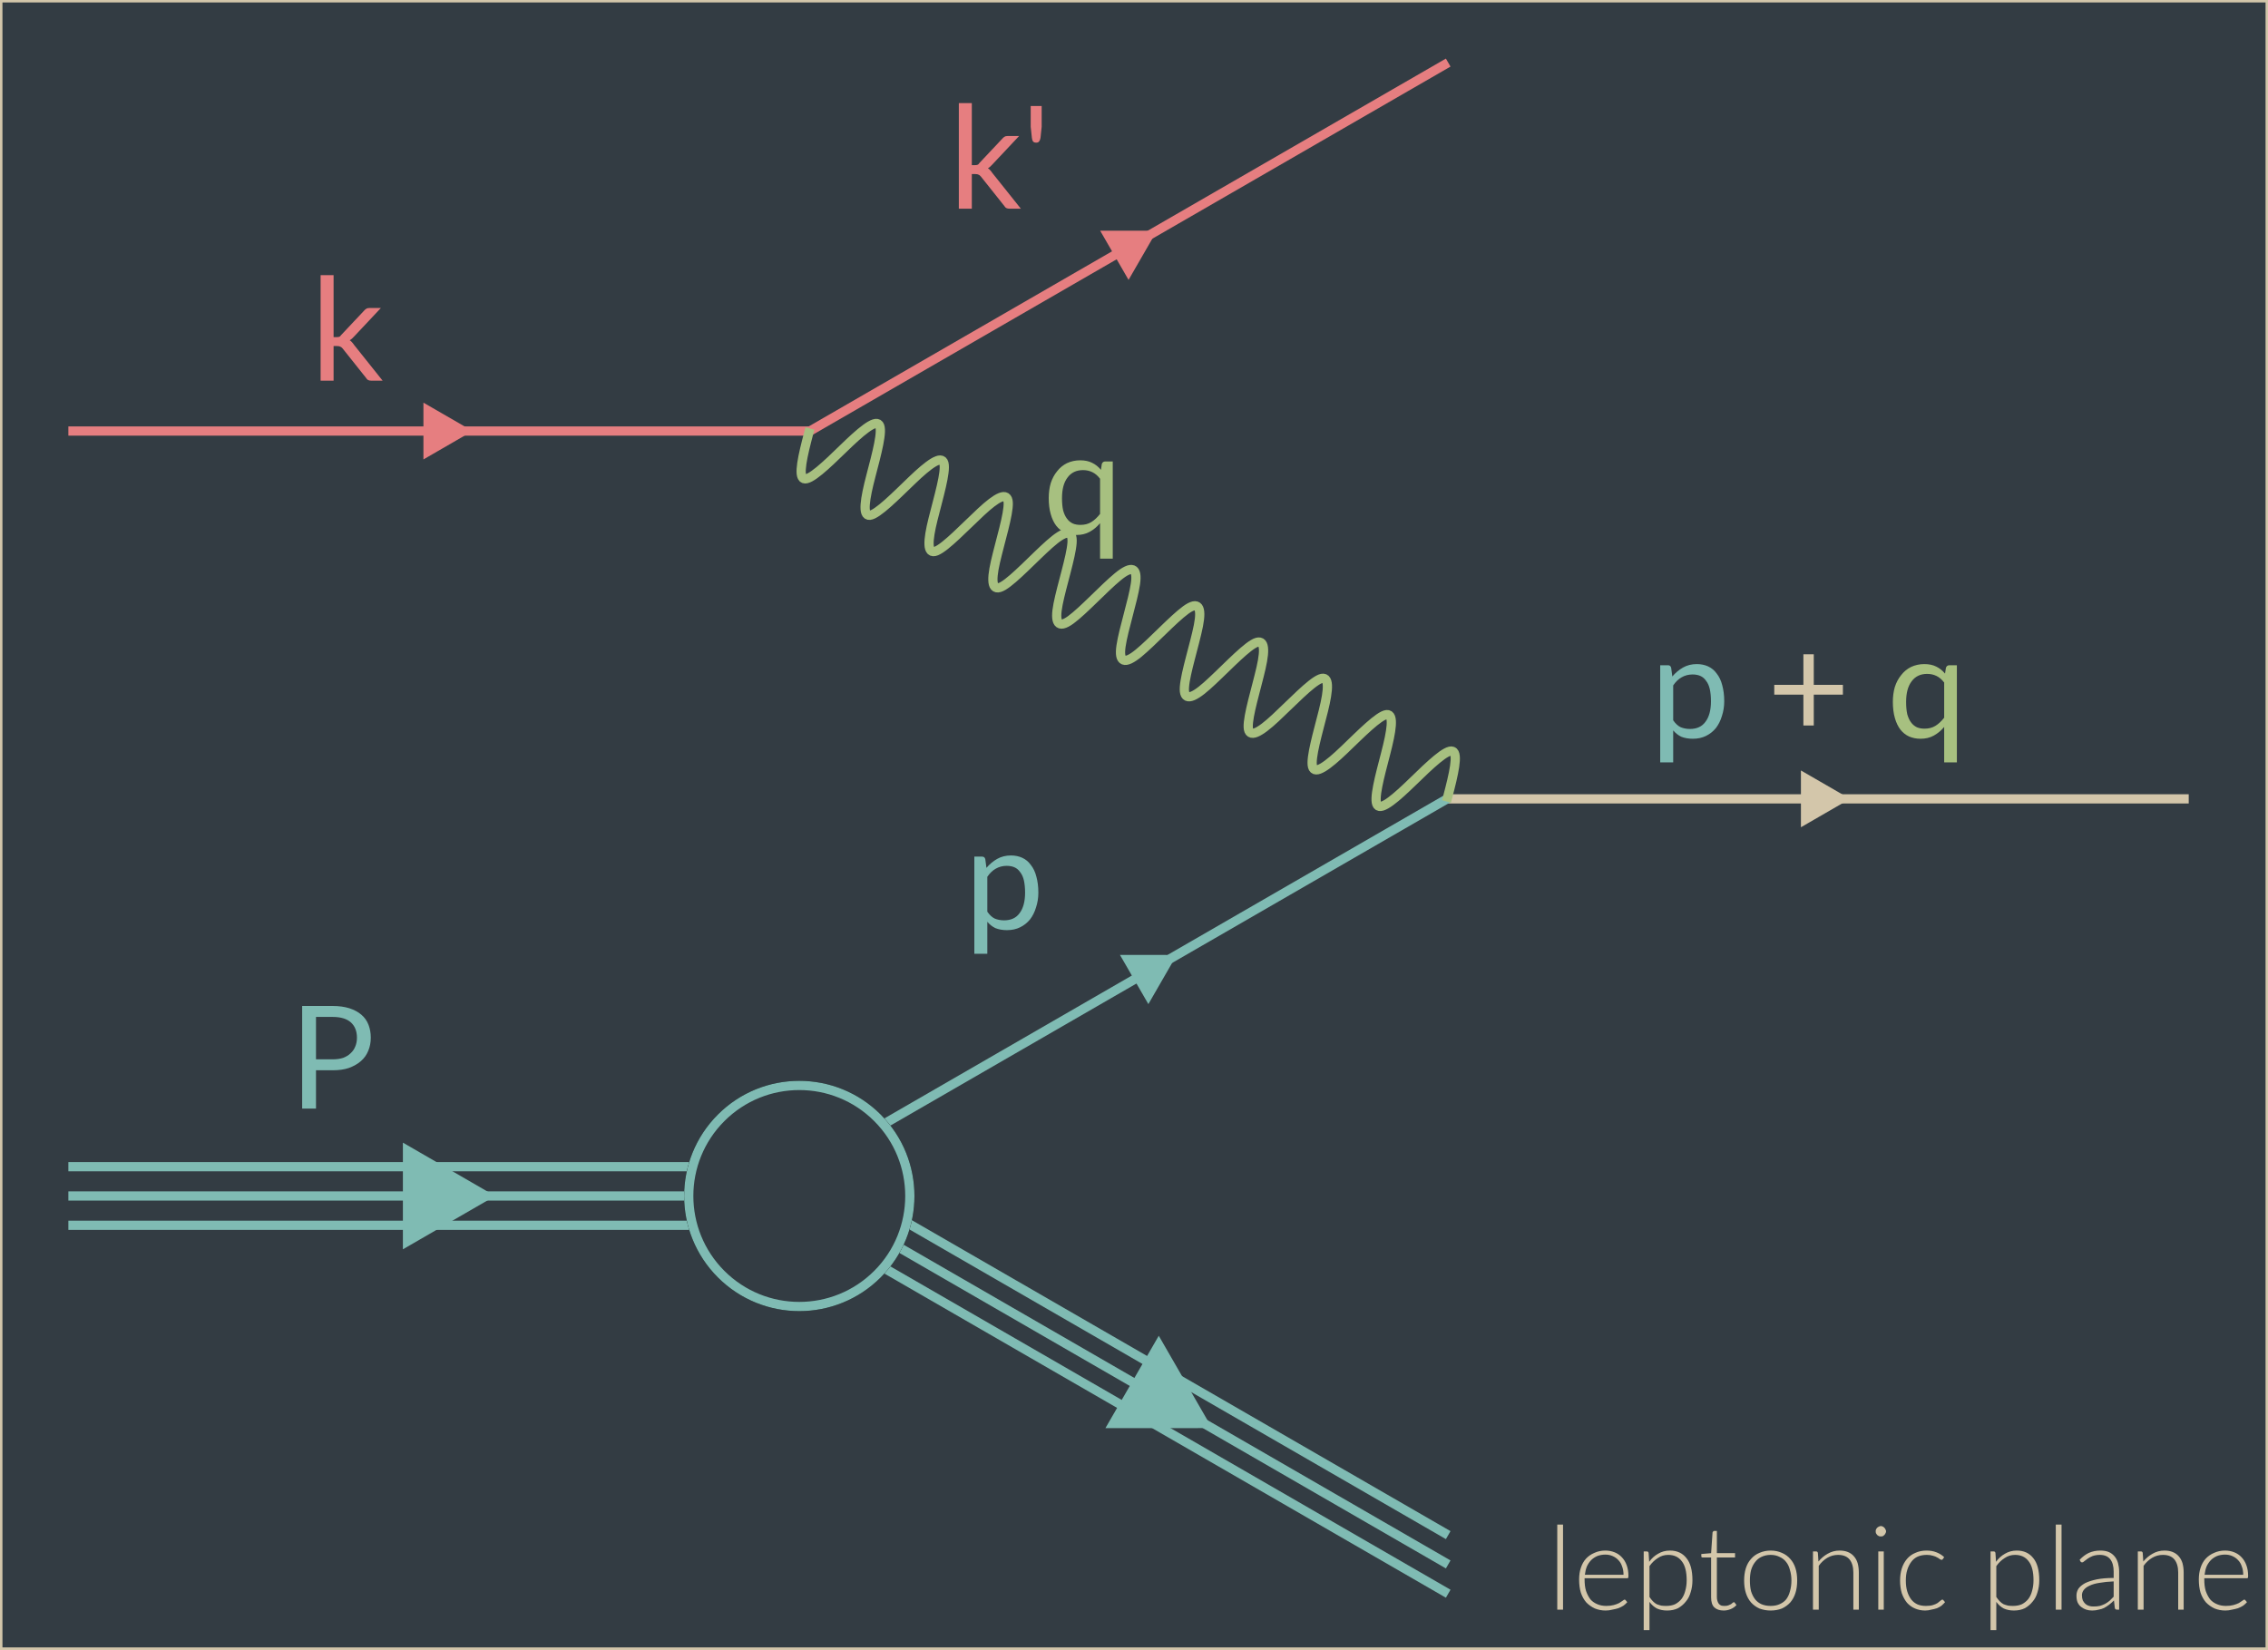
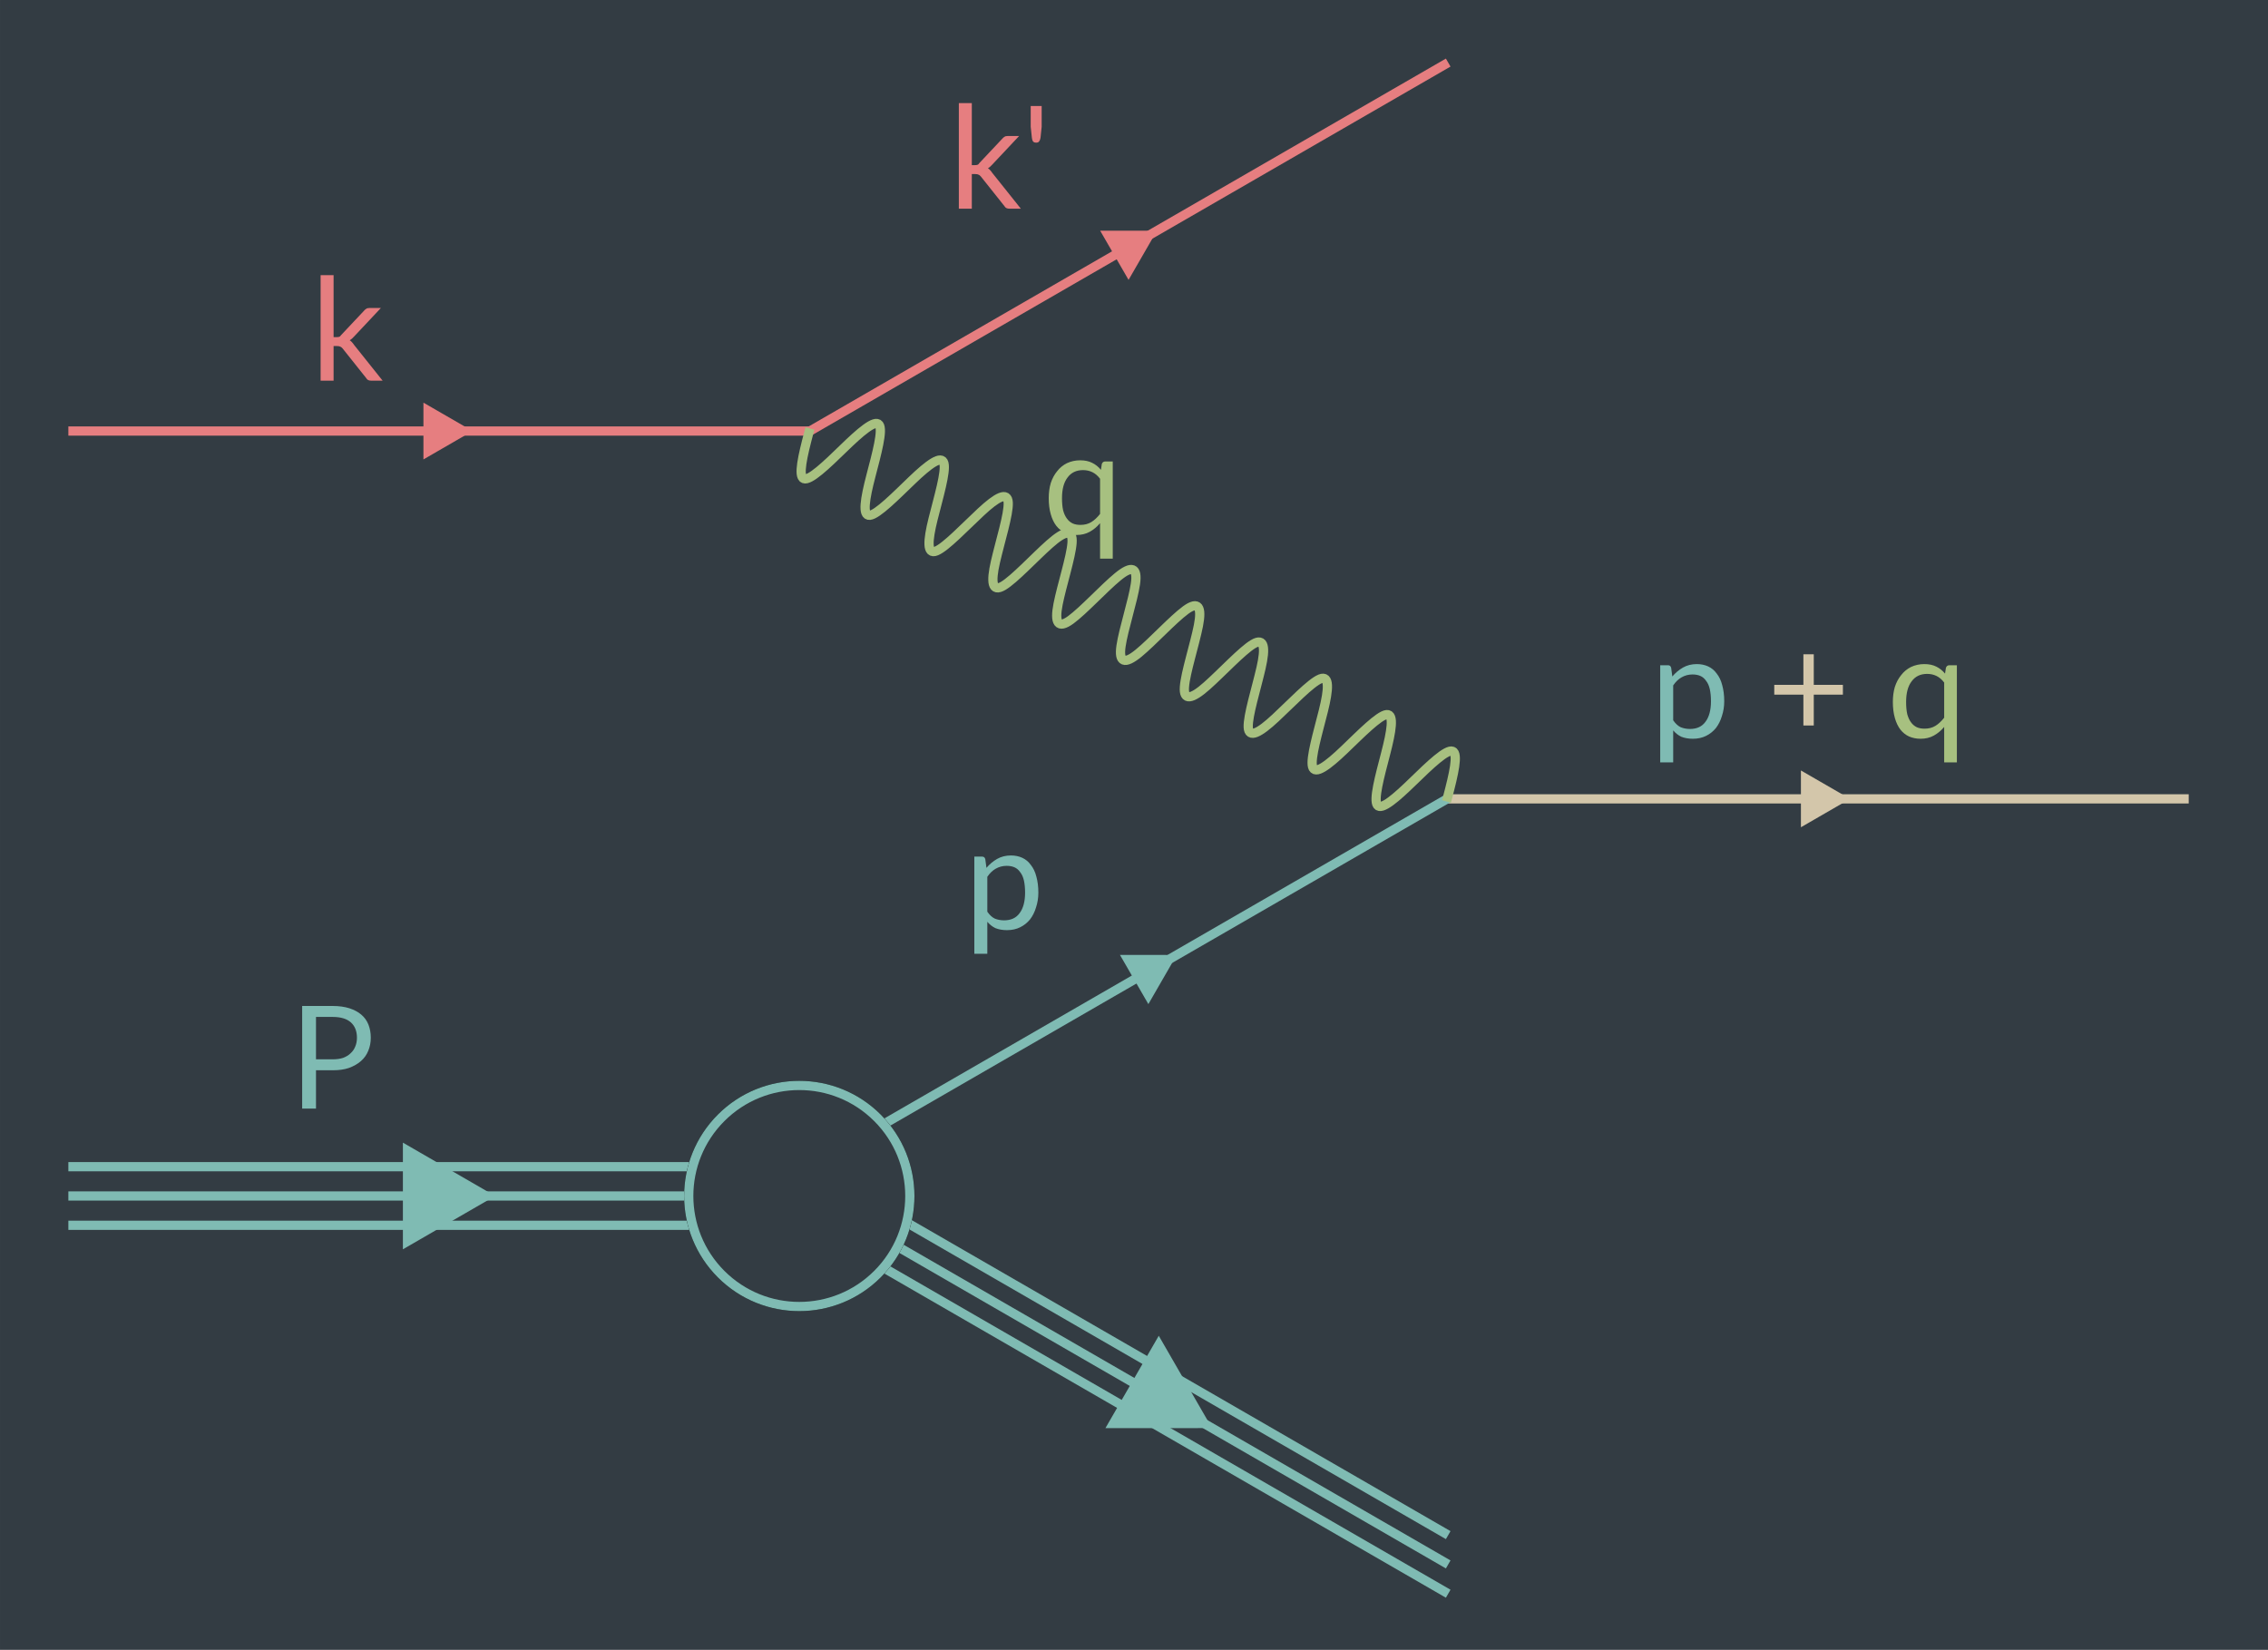
<svg xmlns="http://www.w3.org/2000/svg" width="122.891mm" height="89.407mm" viewBox="0 0 122.891 89.407" version="1.1" id="svg5" xml:space="preserve">
  <defs id="defs2">
    <marker style="overflow:visible" id="marker17711" refX="0" refY="0" orient="auto-start-reverse" markerWidth="10" markerHeight="11.561" viewBox="0 0 5.324 6.155" preserveAspectRatio="xMidYMid">
      <path transform="scale(0.5)" style="fill:context-stroke;fill-rule:evenodd;stroke:context-stroke;stroke-width:1pt" d="M 5.77,0 -2.88,5 V -5 Z" id="path17709" />
    </marker>
    <marker style="overflow:visible" id="TriangleStart" refX="0" refY="0" orient="auto-start-reverse" markerWidth="5.324" markerHeight="6.155" viewBox="0 0 5.324 6.155" preserveAspectRatio="xMidYMid">
      <path transform="scale(0.5)" style="fill:context-stroke;fill-rule:evenodd;stroke:context-stroke;stroke-width:1pt" d="M 5.77,0 -2.88,5 V -5 Z" id="path135" />
    </marker>
  </defs>
  <g id="layer1" transform="translate(-33.75257,-21.42272)">
-     <rect style="fill:#333c43;fill-opacity:1;stroke:#d3c6aa;stroke-width:0.265;stroke-dasharray:none;stroke-opacity:1" id="rect5572" width="122.891" height="89.407" x="33.753" y="21.423" />
+     <rect style="fill:#333c43;fill-opacity:1;stroke:none;stroke-width:0.265;stroke-dasharray:none;stroke-opacity:1" id="rect5572" width="122.891" height="89.407" x="33.753" y="21.423" />
    <path style="fill:none;stroke:#e67e80;stroke-width:0.5;stroke-linecap:butt;stroke-linejoin:miter;stroke-dasharray:none;stroke-opacity:1;marker-mid:url(#TriangleStart)" d="M 37.457,44.781 H 57.583 77.708" id="path12042" />
    <path style="fill:none;stroke:#e67e80;stroke-width:0.5;stroke-linecap:butt;stroke-linejoin:miter;stroke-dasharray:none;stroke-opacity:1;marker-mid:url(#TriangleStart)" d="M 77.582,44.814 94.902,34.814 112.223,24.814" id="path13391" />
    <path style="fill:none;stroke:#d3c6aa;stroke-width:0.5;stroke-linecap:butt;stroke-linejoin:miter;stroke-dasharray:none;stroke-opacity:1;marker-mid:url(#TriangleStart)" d="m 112.096,64.714 h 20.126 20.126" id="path13395" />
    <path style="fill:none;stroke:#7fbbb3;stroke-width:0.5;stroke-linecap:butt;stroke-linejoin:miter;stroke-dasharray:none;stroke-opacity:1;marker-mid:url(#TriangleStart)" d="M 77.582,84.68 95.975,74.061 112.223,64.68" id="path13397" />
    <path style="fill:none;stroke:#7fbbb3;stroke-width:0.5;stroke-linecap:butt;stroke-linejoin:miter;stroke-dasharray:none;stroke-opacity:1;marker-mid:url(#TriangleStart)" d="M 37.457,84.647 H 77.839" id="path13399" />
    <path style="fill:none;stroke:#7fbbb3;stroke-width:0.5;stroke-linecap:butt;stroke-linejoin:miter;stroke-dasharray:none;stroke-opacity:1;marker-mid:url(#TriangleStart)" d="M 37.457,87.822 H 77.708" id="path13401" />
    <path style="fill:none;stroke:#7fbbb3;stroke-width:0.5;stroke-linecap:butt;stroke-linejoin:miter;stroke-dasharray:none;stroke-opacity:1;marker-mid:url(#marker17711)" d="M 37.457,86.234 H 57.249 77.703" id="path13403" />
    <path style="fill:none;stroke:#7fbbb3;stroke-width:0.5;stroke-linecap:butt;stroke-linejoin:miter;stroke-dasharray:none;stroke-opacity:1;marker-mid:url(#TriangleStart)" d="M 77.582,84.613 112.223,104.613" id="path13405" />
    <path style="fill:none;stroke:#7fbbb3;stroke-width:0.5;stroke-linecap:butt;stroke-linejoin:miter;stroke-dasharray:none;stroke-opacity:1;marker-mid:url(#TriangleStart)" d="M 77.582,87.788 112.223,107.788" id="path13407" />
    <path style="fill:none;stroke:#7fbbb3;stroke-width:0.5;stroke-linecap:butt;stroke-linejoin:miter;stroke-dasharray:none;stroke-opacity:1;marker-mid:url(#marker17711)" d="m 77.582,86.201 18.955,10.944 15.686,9.056" id="path13409" />
    <path style="fill:none;fill-opacity:0.949;stroke:#a7c080;stroke-width:0.5;stroke-linecap:square;stroke-linejoin:bevel;stroke-dasharray:none;stroke-dashoffset:0;stroke-opacity:1" d="m 77.575,44.882 c -0.325,1.23 -0.587,2.353 -0.267,2.48 0.32,0.127 1.221,-0.738 2.135,-1.627 0.914,-0.889 1.72,-1.592 1.942,-1.297 0.222,0.296 -0.128,1.568 -0.445,2.784 -0.317,1.216 -0.479,2.168 -0.059,2.125 0.419,-0.043 1.398,-1.041 2.296,-1.903 0.898,-0.862 1.597,-1.382 1.721,-0.919 0.124,0.463 -0.295,1.854 -0.588,3.03 -0.293,1.175 -0.342,1.935 0.173,1.728 0.515,-0.207 1.554,-1.308 2.421,-2.116 0.867,-0.808 1.448,-1.127 1.479,-0.505 0.03,0.623 -0.439,2.101 -0.693,3.209 -0.254,1.109 -0.182,1.66 0.424,1.299 0.606,-0.361 1.685,-1.533 2.506,-2.261 0.82,-0.729 1.277,-0.835 1.221,-0.064 -0.056,0.771 -0.557,2.302 -0.757,3.319 -0.2,1.017 -0.001,1.351 0.687,0.849 0.688,-0.502 1.788,-1.709 2.549,-2.335 0.761,-0.626 1.088,-0.512 0.955,0.391 -0.134,0.903 -0.645,2.452 -0.779,3.356 -0.134,0.904 0.195,1.016 0.955,0.391 0.76,-0.625 1.86,-1.832 2.549,-2.335 0.689,-0.503 0.887,-0.167 0.687,0.85 -0.2,1.016 -0.701,2.547 -0.757,3.319 -0.057,0.772 0.401,0.664 1.221,-0.064 0.82,-0.728 1.899,-1.899 2.506,-2.261 0.607,-0.363 0.677,0.191 0.424,1.299 -0.253,1.108 -0.722,2.585 -0.693,3.209 0.03,0.624 0.612,0.303 1.478,-0.505 0.867,-0.807 1.905,-1.907 2.421,-2.116 0.516,-0.209 0.465,0.553 0.173,1.728 -0.293,1.175 -0.711,2.565 -0.588,3.03 0.123,0.465 0.822,-0.058 1.721,-0.919 0.898,-0.861 1.875,-1.859 2.296,-1.903 0.421,-0.044 0.258,0.909 -0.059,2.125 -0.316,1.216 -0.665,2.487 -0.445,2.784 0.221,0.298 1.028,-0.407 1.941,-1.297 0.914,-0.889 1.814,-1.752 2.135,-1.627 0.321,0.125 0.058,1.25 -0.267,2.48" title="t sin(10*t)" id="path28447" />
    <circle style="mix-blend-mode:normal;fill:#ffffff;fill-opacity:1;fill-rule:nonzero;stroke:#000000;stroke-width:0.5;stroke-linecap:square;stroke-linejoin:bevel;stroke-dasharray:none;stroke-dashoffset:0;stroke-opacity:1" id="circle38363" cy="6.486" cx="115.468" r="5.99" transform="rotate(45)" />
    <circle style="mix-blend-mode:normal;fill:#333c43;fill-opacity:1;fill-rule:nonzero;stroke:#7fbbb3;stroke-width:0.5;stroke-linecap:square;stroke-linejoin:bevel;stroke-dasharray:none;stroke-dashoffset:0;stroke-opacity:1" id="path30050" cy="6.486" cx="115.468" r="5.99" transform="rotate(45)" />
    <text xml:space="preserve" style="font-size:7.761px;line-height:1.25;font-family:lato;-inkscape-font-specification:lato;text-align:center;letter-spacing:0px;word-spacing:0px;text-anchor:middle;stroke-width:0.265;stroke-dasharray:none;fill:#e67e80;fill-opacity:1" x="57.515" y="42.051" id="text40299">
      <tspan id="tspan40297" style="font-size:7.761px;stroke-width:0.265;stroke-dasharray:none;fill:#e67e80;fill-opacity:1" x="57.515" y="42.051">k</tspan>
    </text>
    <text xml:space="preserve" style="font-size:3.175px;line-height:1.25;font-family:lato;-inkscape-font-specification:lato;text-align:center;letter-spacing:0px;word-spacing:0px;text-anchor:middle;stroke-width:0.265" x="79.466" y="12.335" id="text40303">
      <tspan id="tspan40301" style="stroke-width:0.265" x="79.466" y="12.335" />
    </text>
    <text xml:space="preserve" style="font-size:7.761px;line-height:1.25;font-family:lato;-inkscape-font-specification:lato;text-align:center;letter-spacing:0px;word-spacing:0px;text-anchor:middle;stroke-width:0.265;stroke-dasharray:none;fill:#e67e80;fill-opacity:1" x="92.889" y="32.729" id="text40307">
      <tspan id="tspan40305" style="stroke-width:0.265;stroke-dasharray:none;fill:#e67e80;fill-opacity:1" x="92.889" y="32.729">k'</tspan>
    </text>
    <text xml:space="preserve" style="font-size:7.761px;line-height:1.25;font-family:lato;-inkscape-font-specification:lato;text-align:center;letter-spacing:0px;word-spacing:0px;text-anchor:middle;stroke-width:0.265;stroke-dasharray:none;fill:#a7c080;fill-opacity:1" x="97.387" y="50.367" id="text40311">
      <tspan id="tspan40309" style="stroke-width:0.265;stroke-dasharray:none;fill:#a7c080;fill-opacity:1" x="97.387" y="50.367">q</tspan>
    </text>
    <text xml:space="preserve" style="font-size:7.761px;line-height:1.25;font-family:lato;-inkscape-font-specification:lato;text-align:center;letter-spacing:0px;word-spacing:0px;text-anchor:middle;fill:#7fbbb3;fill-opacity:1;stroke-width:0.265;stroke-dasharray:none" x="131.748" y="61.41" id="text40315">
      <tspan id="tspan40313" style="fill:#7fbbb3;fill-opacity:1;stroke-width:0.265;stroke-dasharray:none" x="131.748" y="61.41" />
    </text>
    <text xml:space="preserve" style="font-size:7.761px;line-height:1.25;font-family:lato;-inkscape-font-specification:lato;text-align:center;letter-spacing:0px;word-spacing:0px;text-anchor:middle;stroke-width:0.265;stroke-dasharray:none;fill:#7fbbb3;fill-opacity:1" x="93.141" y="71.782" id="text40319">
      <tspan id="tspan40317" style="stroke-width:0.265;stroke-dasharray:none;fill:#7fbbb3;fill-opacity:1" x="93.141" y="71.782">p</tspan>
    </text>
    <text xml:space="preserve" style="font-size:7.761px;line-height:1.25;font-family:lato;-inkscape-font-specification:lato;text-align:center;letter-spacing:0px;word-spacing:0px;text-anchor:middle;stroke-width:0.265;stroke-dasharray:none;fill:#7fbbb3;fill-opacity:1" x="56.719" y="81.5" id="text40323">
      <tspan id="tspan40321" style="stroke-width:0.265;stroke-dasharray:none;fill:#7fbbb3;fill-opacity:1" x="56.719" y="81.5">P</tspan>
    </text>
    <text xml:space="preserve" style="font-style:normal;font-weight:normal;font-size:7.761px;line-height:1.25;font-family:sans-serif;fill:#a7c080;fill-opacity:1;stroke:none;stroke-width:0.265" x="135.988" y="61.41" id="text1848">
      <tspan id="tspan1846" style="font-style:normal;font-variant:normal;font-weight:normal;font-stretch:normal;font-size:7.761px;font-family:lato;-inkscape-font-specification:lato;stroke-width:0.265;fill:#a7c080;fill-opacity:1" x="135.988" y="61.41">q</tspan>
    </text>
    <text xml:space="preserve" style="font-style:normal;font-weight:normal;font-size:7.761px;line-height:1.25;font-family:sans-serif;fill:#d3c6aa;fill-opacity:1;stroke:none;stroke-width:0.265;stroke-opacity:1" x="129.5" y="61.411" id="text1852">
      <tspan id="tspan1850" style="font-style:normal;font-variant:normal;font-weight:normal;font-stretch:normal;font-size:7.761px;font-family:lato;-inkscape-font-specification:lato;stroke-width:0.265;stroke:none;stroke-opacity:1;fill:#d3c6aa;fill-opacity:1" x="129.5" y="61.411">+</tspan>
    </text>
    <text xml:space="preserve" style="font-size:7.761px;line-height:1.25;font-family:lato;-inkscape-font-specification:lato;stroke-width:0.265;fill:#7fbbb3;fill-opacity:1" x="123.163" y="61.41" id="text1856">
      <tspan id="tspan1854" style="font-size:7.761px;stroke-width:0.265;fill:#7fbbb3;fill-opacity:1" x="123.163" y="61.41">p</tspan>
    </text>
-     <text xml:space="preserve" style="font-weight:100;font-size:6.35px;line-height:1.25;font-family:lato;-inkscape-font-specification:'lato Thin';fill:#d3c6aa;fill-opacity:1;stroke-width:0.265" x="117.584" y="108.654" id="text391">
-       <tspan id="tspan389" style="font-style:normal;font-variant:normal;font-weight:300;font-stretch:normal;font-size:6.35px;font-family:lato;-inkscape-font-specification:'lato Light';fill:#d3c6aa;fill-opacity:1;stroke-width:0.265" x="117.584" y="108.654">leptonic plane</tspan>
-     </text>
  </g>
</svg>
